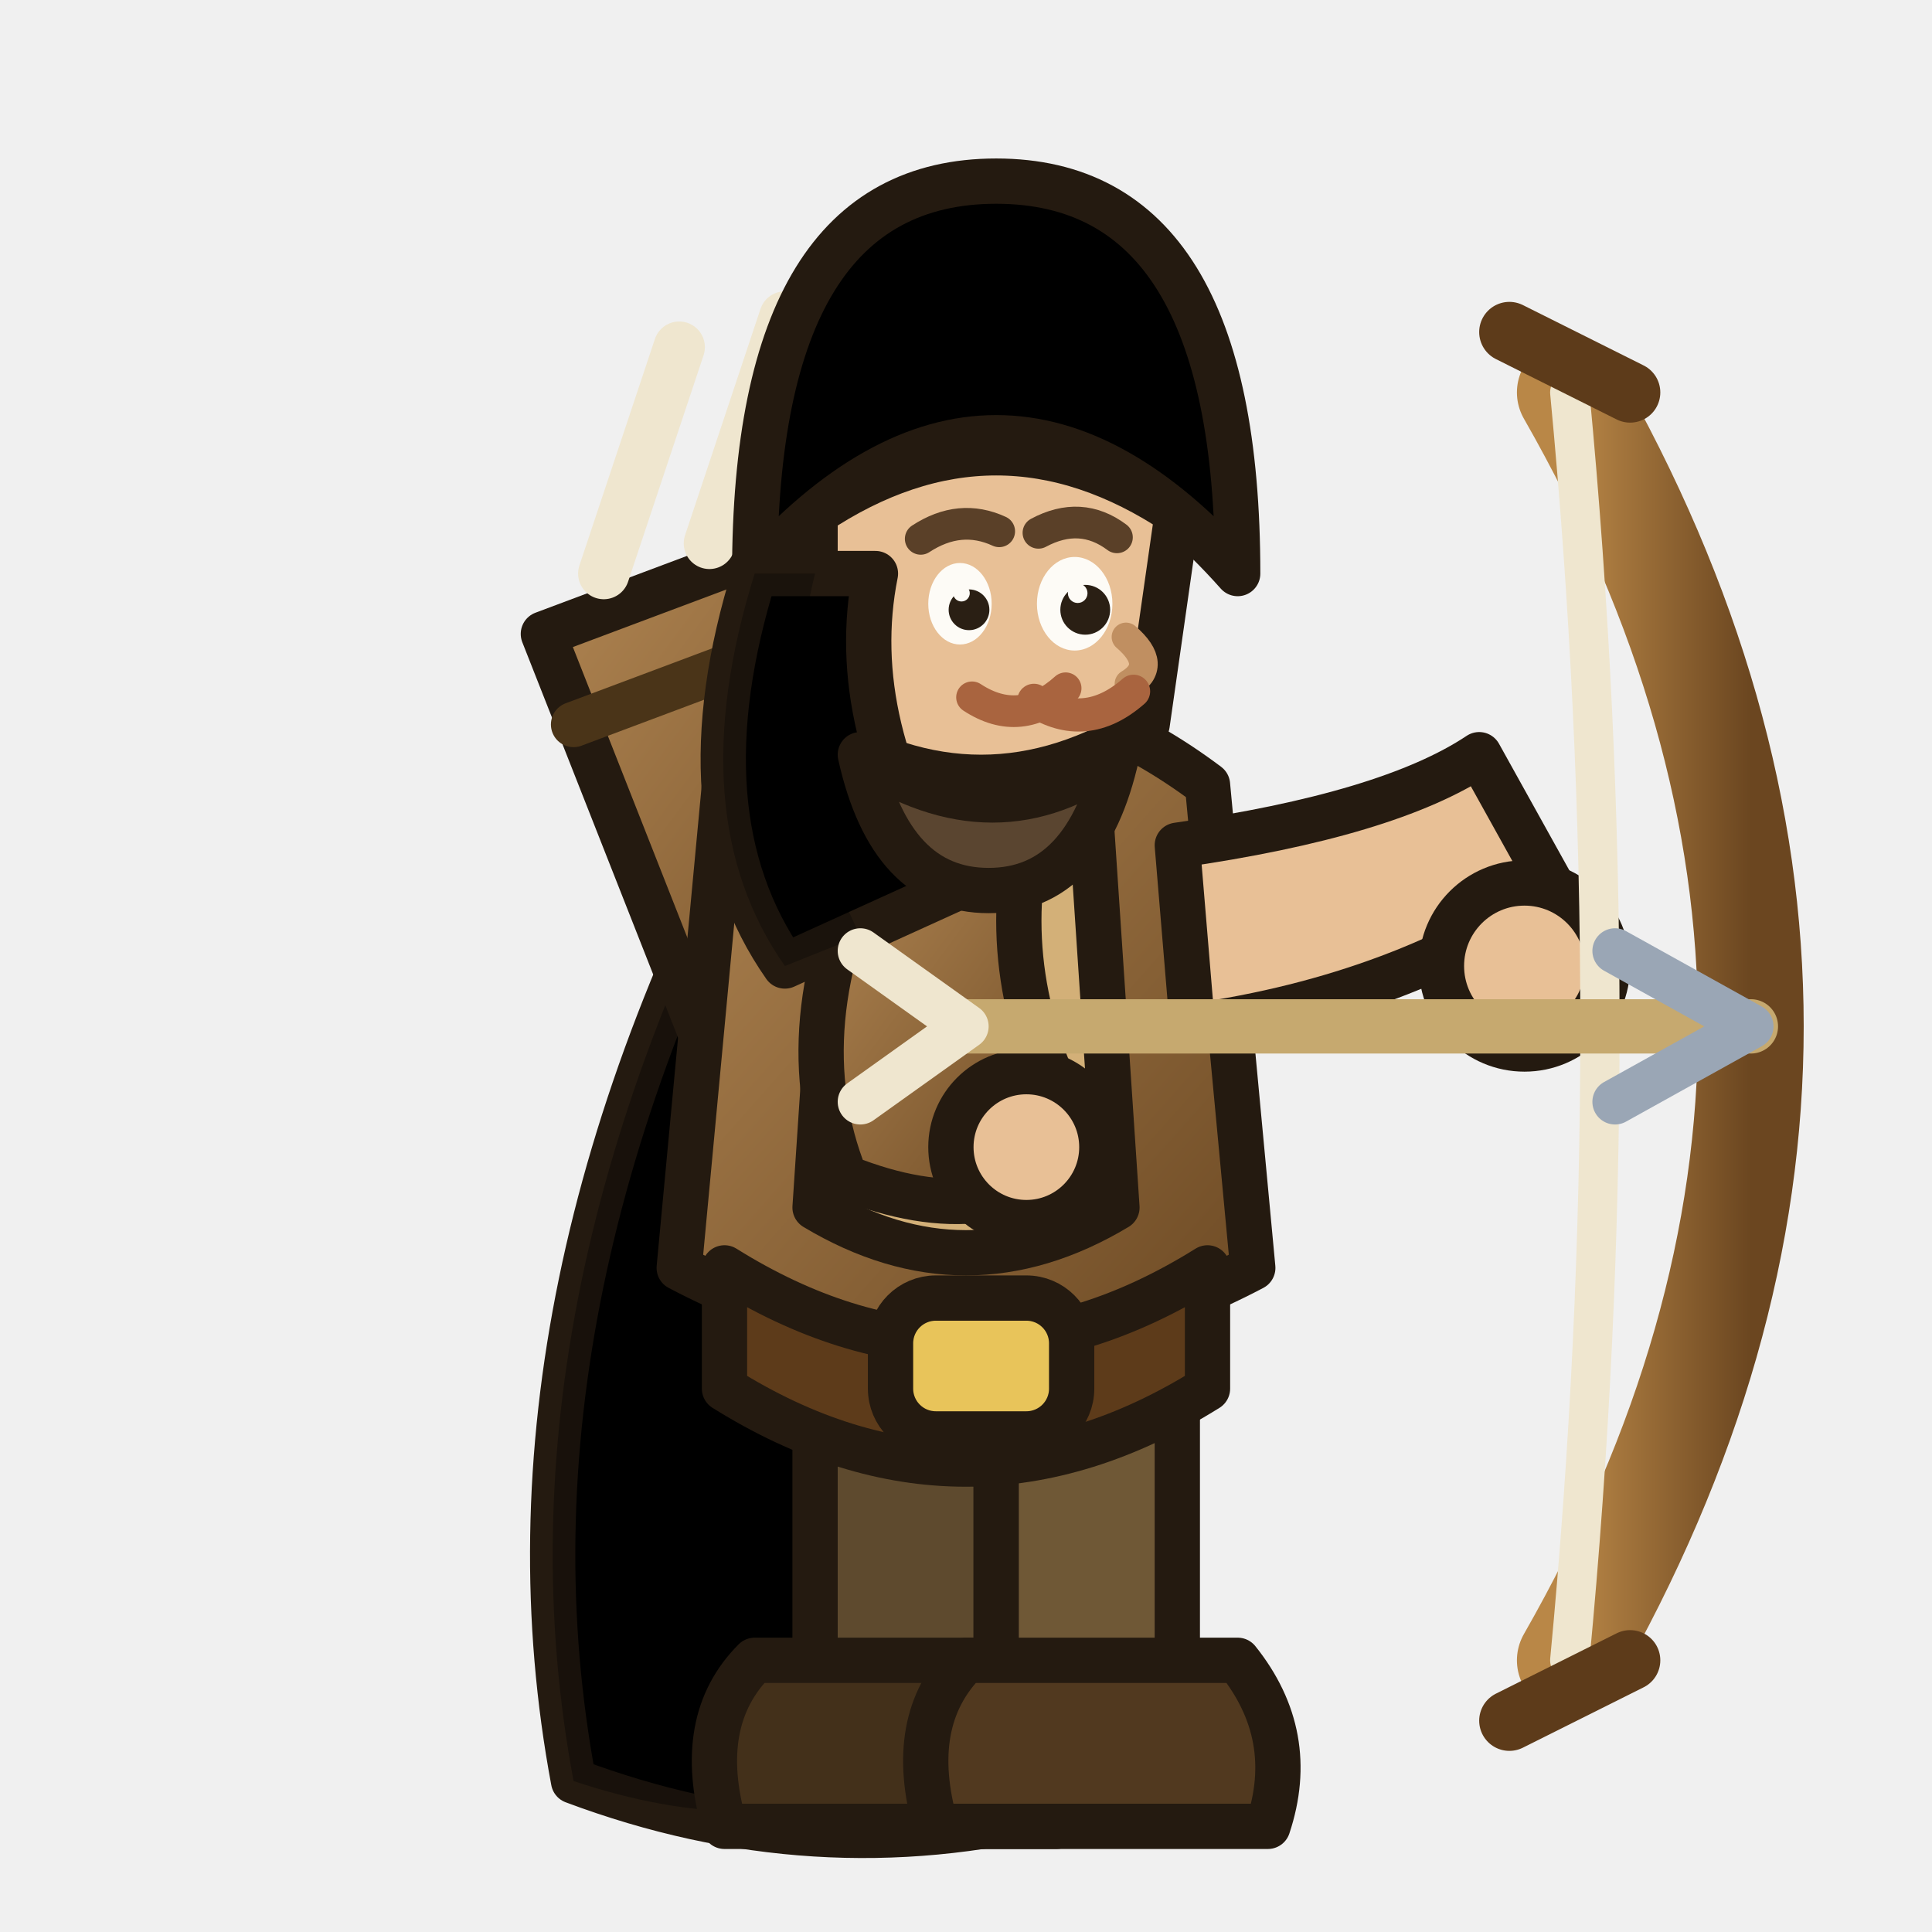
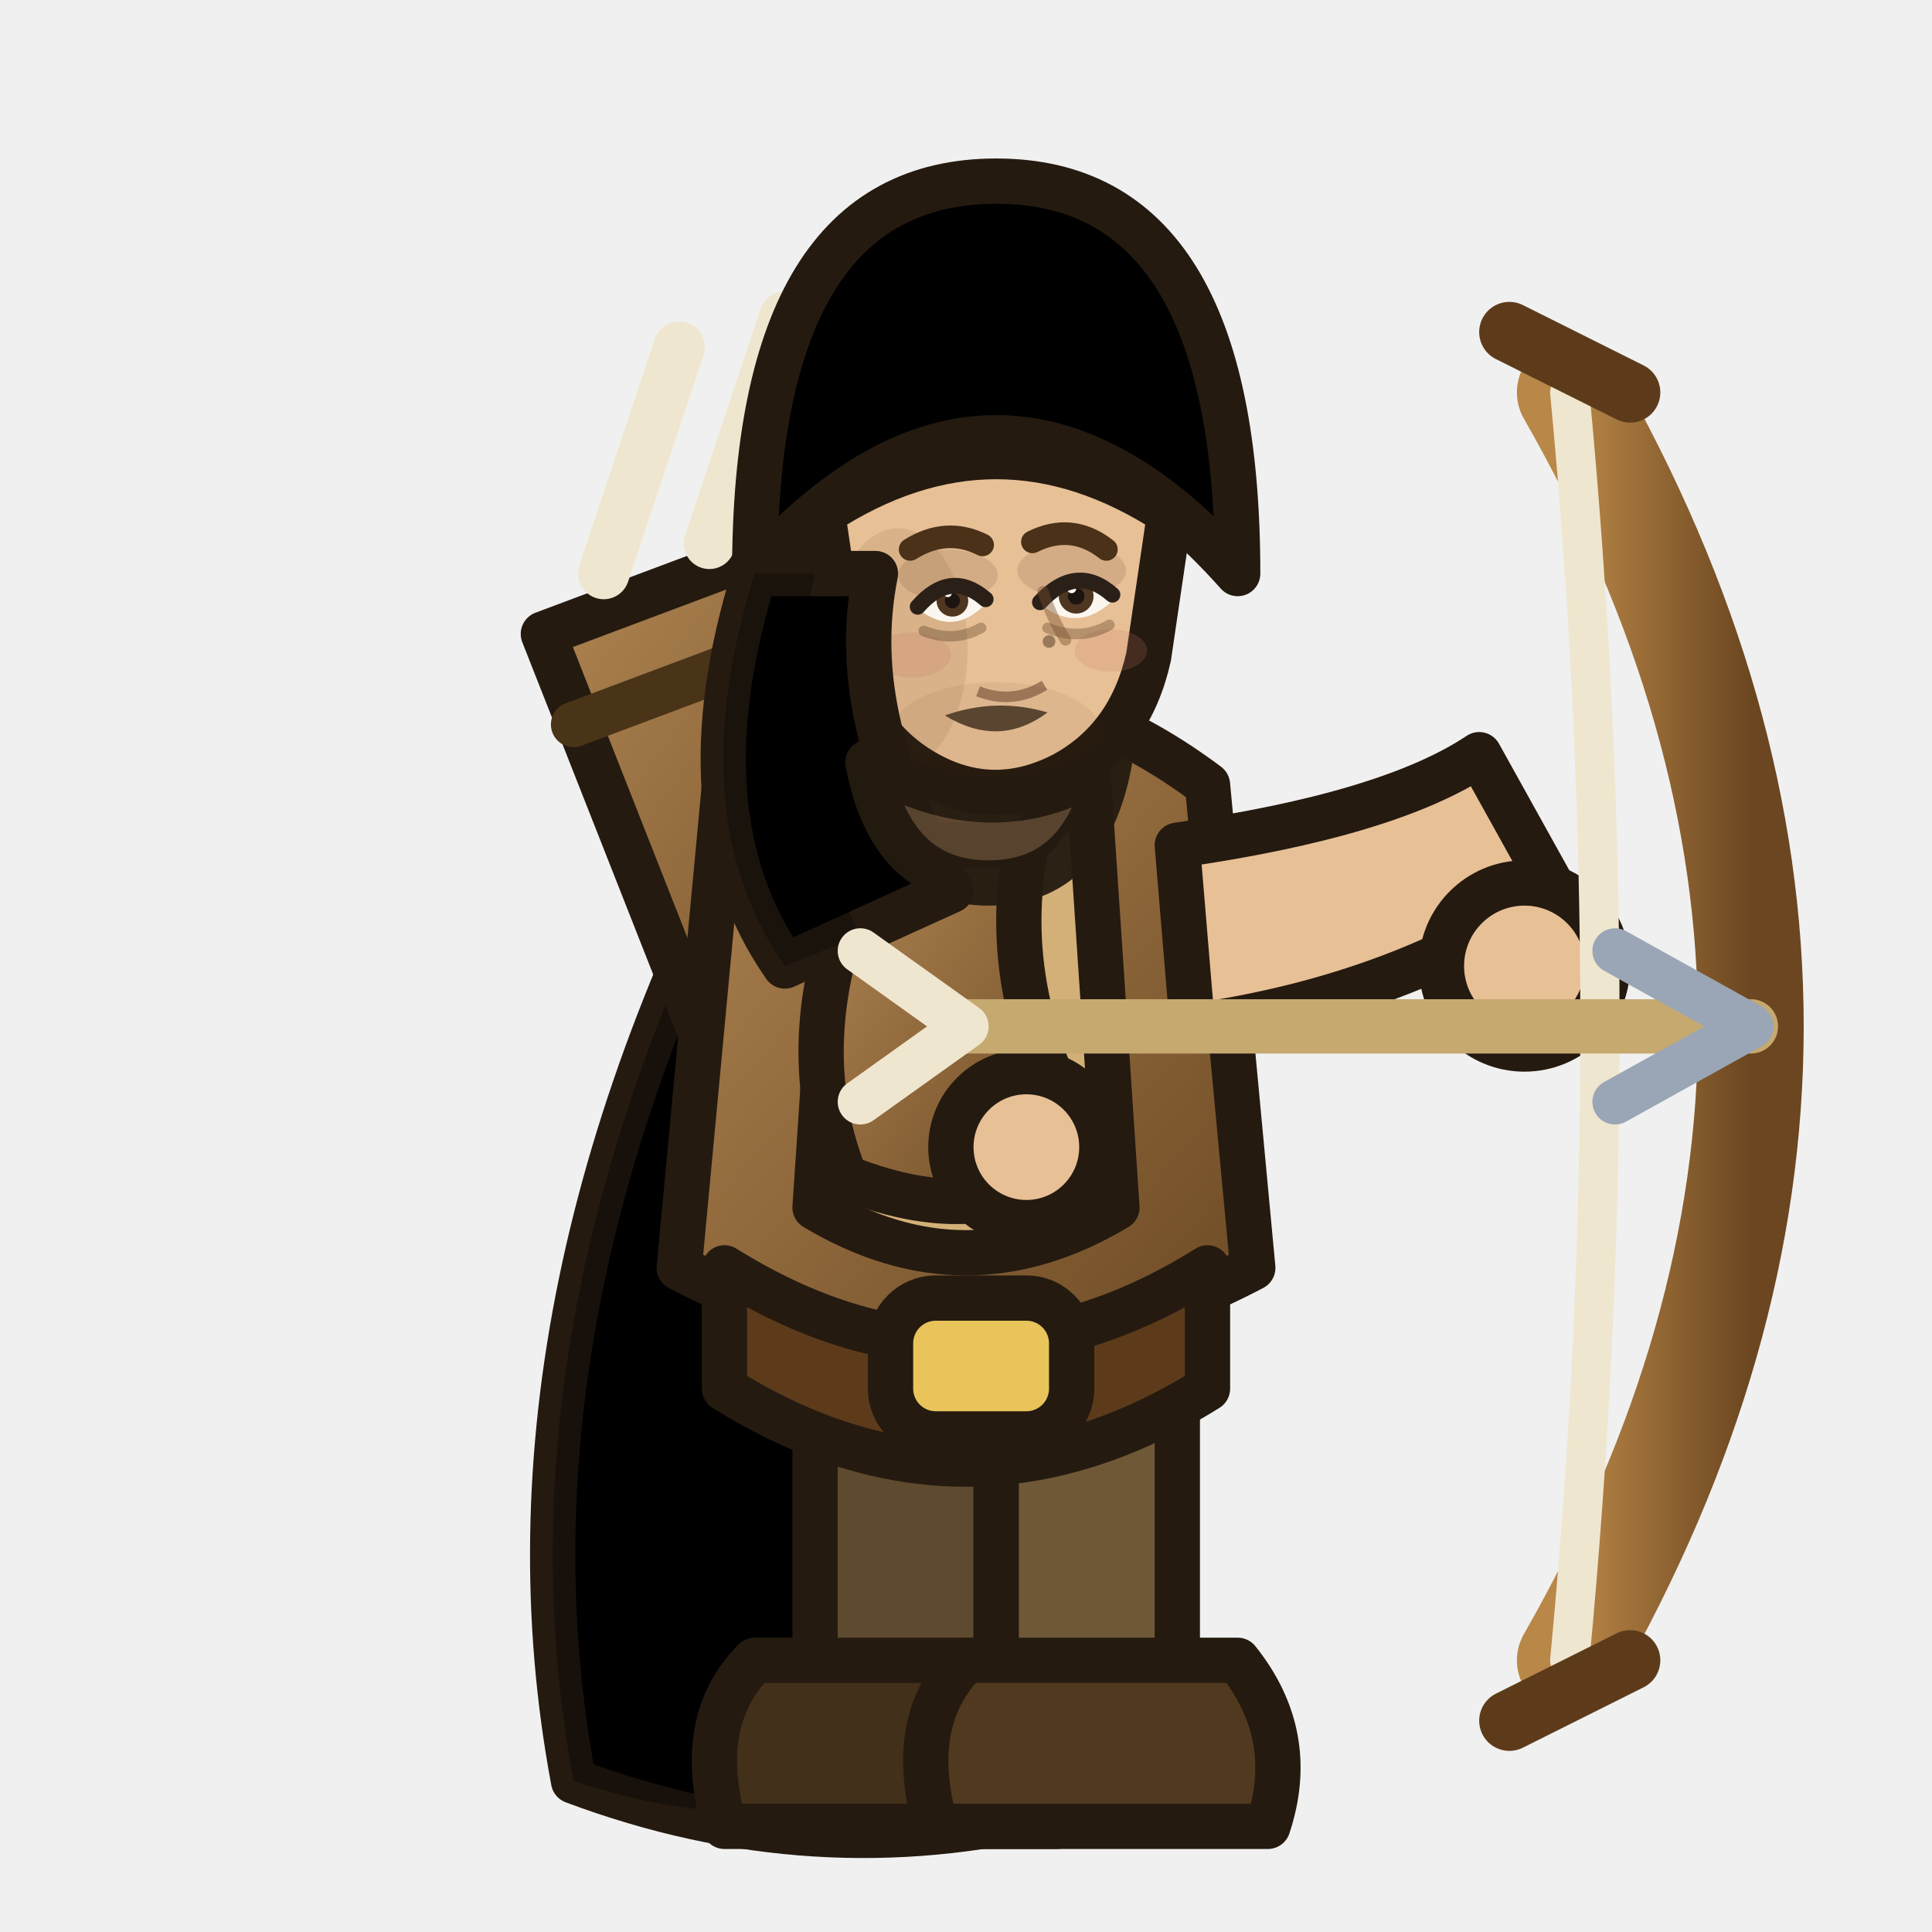
<svg xmlns="http://www.w3.org/2000/svg" viewBox="0 0 128 128" aria-hidden="true">
  <defs>
    <linearGradient id="a-leather" x1="0" y1="0" x2="1" y2="1">
      <stop offset="0%" stop-color="#b08552" />
      <stop offset="100%" stop-color="#6d4a24" />
    </linearGradient>
    <linearGradient id="a-bow" x1="0" y1="0" x2="1" y2="0">
      <stop offset="0%" stop-color="#b98747" />
      <stop offset="100%" stop-color="#6b4620" />
    </linearGradient>
  </defs>
  <g stroke="#241a10" stroke-width="3" stroke-linejoin="round" stroke-linecap="round">
    <g class="part-cloak">
      <path d="M52 50 q-20 36 -14 68 q16 6 32 2 q-10 -36 -2 -66 Z" fill="currentColor" />
      <path d="M52 50 q-20 36 -14 68 q6 2 11 2 q-5 -38 7 -68 Z" fill="rgba(0,0,0,0.33)" stroke="none" />
    </g>
    <g class="part-leg-back">
      <path d="M54 82 h12 v30 h-12 Z" fill="#5e4a2e" />
      <path d="M50 110 h18 q4 5 2 11 h-22 q-2 -7 2 -11 Z" fill="#43301a" />
    </g>
    <g class="part-leg-front">
      <path d="M66 82 h12 v30 h-12 Z" fill="#6f5836" />
      <path d="M64 110 h18 q4 5 2 11 h-22 q-2 -7 2 -11 Z" fill="#51391f" />
    </g>
    <g class="part-quiver">
      <path d="M36 42 l16 -6 13 32 -16 7 Z" fill="url(#a-leather)" />
      <g stroke="#efe6cf" stroke-width="3.4">
        <path d="M40 38 l5 -15" />
        <path d="M47 36 l5 -15" />
        <path d="M54 34 l5 -15" />
      </g>
      <path d="M38 48 l16 -6" stroke="#4a3418" stroke-width="3" />
    </g>
    <g class="part-body">
      <path d="M48 52 q16 -12 32 0 l3 32 q-19 10 -38 0 Z" fill="url(#a-leather)" />
      <path d="M56 50 q8 16 16 0 l2 30 q-10 6 -20 0 Z" fill="#d3b078" />
      <path d="M48 84 q16 10 32 0 l0 8 q-16 10 -32 0 Z" fill="#5d3b1a" />
      <rect x="59" y="86" width="12" height="9" rx="3" fill="#e8c45a" />
      <path d="M52 56 l14 24" stroke="#4a3418" stroke-width="3" />
      <path d="M50 54 q6 -8 14 -6" fill="none" stroke="rgba(255,255,255,0.35)" stroke-width="2.6" />
    </g>
    <g class="part-arm-back">
      <path d="M58 56 q-6 12 -2 22 q10 4 16 -2 q-6 -10 -4 -20 Z" fill="url(#a-leather)" />
      <circle cx="68" cy="76" r="5" fill="#e8c096" />
    </g>
    <g class="part-head">
-       <path d="M54 34 q12 -8 24 0 l-2 14 q-11 7 -22 0 Z" fill="#e8c096" />
-       <g stroke="none">
-         <ellipse cx="63.6" cy="40" rx="2.1" ry="2.7" fill="#fdfbf6" />
-         <ellipse cx="71.2" cy="40" rx="2.5" ry="3.1" fill="#fdfbf6" />
-         <circle cx="64.2" cy="40.4" r="1.35" fill="#2a1f14" />
-         <circle cx="71.9" cy="40.4" r="1.65" fill="#2a1f14" />
-         <circle cx="63.7" cy="39.3" r="0.55" fill="#fdfbf6" />
-         <circle cx="71.4" cy="39.3" r="0.65" fill="#fdfbf6" />
+       <path d="M54.5 34 q11.5 -7.5 23 0 l-1.4 9.5 q-1.2 5.4 -5.6 7.8 q-4.6 2.4 -9 0 q-4.4 -2.4 -5.6 -7.8 Z" fill="#e8c096" />
+       <g class="face" stroke="none">
+         <ellipse cx="59.5" cy="43" rx="4.6" ry="8" fill="rgba(74,44,20,0.09)" />
+         <ellipse cx="66" cy="48.6" rx="7" ry="3.4" fill="rgba(74,44,20,0.07)" />
+         <ellipse cx="62.8" cy="38.1" rx="3.3" ry="1.7" fill="rgba(74,44,20,0.13)" />
+         <ellipse cx="71" cy="37.8" rx="3.6" ry="1.8" fill="rgba(74,44,20,0.13)" />
+         <ellipse cx="60.4" cy="43.4" rx="2.6" ry="1.5" fill="rgba(196,120,96,0.2)" />
+         <ellipse cx="73.6" cy="43.1" rx="2.4" ry="1.4" fill="rgba(196,120,96,0.2)" />
      </g>
-       <g fill="none" stroke="#5a4028" stroke-width="2.1" stroke-linecap="round">
-         <path d="M61 35.7 q2.6 -1.7 5.2 -0.5" />
-         <path d="M68.8 35.3 q2.8 -1.5 5.2 0.3" />
+       <g class="face" fill="#fbf7f0" stroke="none">
+         <path d="M60.9 40.4 q2.1 -2.4 4.2 -0.2 q-2 1.9 -4.2 0.2 Z" />
+         <path d="M69 40.1 q2.3 -2.5 4.6 -0.2 q-2.2 2 -4.6 0.2 Z" />
      </g>
-       <path d="M74.6 42.2 q2.2 1.9 0.2 3.1" fill="none" stroke="#c08f61" stroke-width="1.9" stroke-linecap="round" />
-       <path d="M64.4 46.2 q3.2 2.1 6.2 -0.6" fill="none" stroke="#a9643f" stroke-width="2.1" stroke-linecap="round" />
-       <path d="M68.5 46.4 q3.4 2.2 6.6 -0.6" fill="none" stroke="#a9643f" stroke-width="2.2" stroke-linecap="round" />
+       <g class="face" stroke="none">
+         <circle cx="63.1" cy="39.8" r="1.05" fill="#4e3620" />
+         <circle cx="71.3" cy="39.5" r="1.15" fill="#4e3620" />
+         <circle cx="63.1" cy="39.8" r="0.5" fill="#1b1410" />
+         <circle cx="71.3" cy="39.5" r="0.55" fill="#1b1410" />
+         <circle cx="62.8" cy="39.3" r="0.26" fill="#ffffff" />
+         <circle cx="71" cy="39" r="0.3" fill="#ffffff" />
+       </g>
+       <g class="face" fill="none" stroke="#2b2017" stroke-width="1.05" stroke-linecap="round">
+         <path d="M60.8 40.2 q2.2 -2.5 4.5 -0.5" />
+         <path d="M68.9 39.9 q2.4 -2.6 4.8 -0.5" />
+       </g>
+       <g class="face" fill="none" stroke="rgba(60,36,16,0.3)" stroke-width="0.7" stroke-linecap="round">
+         <path d="M61.2 41.8 q2 0.8 3.8 -0.2" />
+         <path d="M69.4 41.6 q2.2 0.9 4.1 -0.2" />
+       </g>
+       <g class="face" fill="none" stroke="#4a3118" stroke-width="1.5" stroke-linecap="round">
+         <path d="M60.3 36.4 q2.4 -1.5 4.8 -0.3" />
+         <path d="M68.4 35.9 q2.6 -1.3 4.9 0.5" />
+       </g>
+       <g class="face" fill="none" stroke="rgba(120,78,44,0.42)" stroke-width="0.75" stroke-linecap="round">
+         <path d="M69.1 39.2 q0.7 2 1.5 3.2" />
+       </g>
+       <circle class="face" cx="69.5" cy="42.5" r="0.42" fill="rgba(60,36,16,0.45)" stroke="none" />
+       <path class="face" d="M64.8 45.8 q2.3 0.9 4.4 -0.4" fill="none" stroke="rgba(90,52,34,0.5)" stroke-width="0.7" stroke-linecap="butt" />
      <path d="M50 38 q0 -26 16 -26 q16 0 16 26 q-8 -9 -16 -9 q-8 0 -16 9 Z" fill="currentColor" />
      <path d="M50 38 q-5 16 2 26 l11 -5 q-7 -11 -5 -21 Z" fill="currentColor" />
      <path d="M50 38 q-5 16 2 26 l5 -2 q-6 -12 -3 -24 Z" fill="rgba(0,0,0,0.28)" stroke="none" />
-       <path d="M57 50 q9 6 17 0 q-2 9 -8.5 9 q-6.5 0 -8.5 -9 Z" fill="#5a4530" />
+       <path d="M57.5 50.5 q8.5 5 16 0 q-1.5 8 -8 8 q-6.5 0 -8 -8 Z" fill="#5a4530" opacity="0.95" />
+       <path d="M62.6 47.4 q3.4 -1.2 6.8 -0.2 q-3.2 2.4 -6.8 0.2 Z" fill="#5a4530" stroke="none" />
    </g>
    <g class="part-arm-front">
      <path d="M78 56 q14 -2 20 -6 l5 9 q-10 7 -24 9 Z" fill="#e8c096" />
      <circle cx="101" cy="64" r="5.5" fill="#e8c096" />
      <g class="part-bow">
        <path d="M104 26 q24 42 0 84" fill="none" stroke="url(#a-bow)" stroke-width="7" />
        <path d="M104 26 q4 42 0 84" fill="none" stroke="#efe6cf" stroke-width="2.6" />
        <path d="M100 22 l8 4 M100 114 l8 -4" stroke="#5d3b1a" stroke-width="4" />
      </g>
      <g class="part-arrow">
        <path d="M64 68 L116 68" stroke="#c6a96f" stroke-width="3.6" />
        <path d="M116 68 l-9 -5 M116 68 l-9 5" stroke="#9aa6b5" stroke-width="3" />
        <path d="M64 68 l-7 -5 M64 68 l-7 5" stroke="#efe6cf" stroke-width="3" />
      </g>
    </g>
  </g>
</svg>
